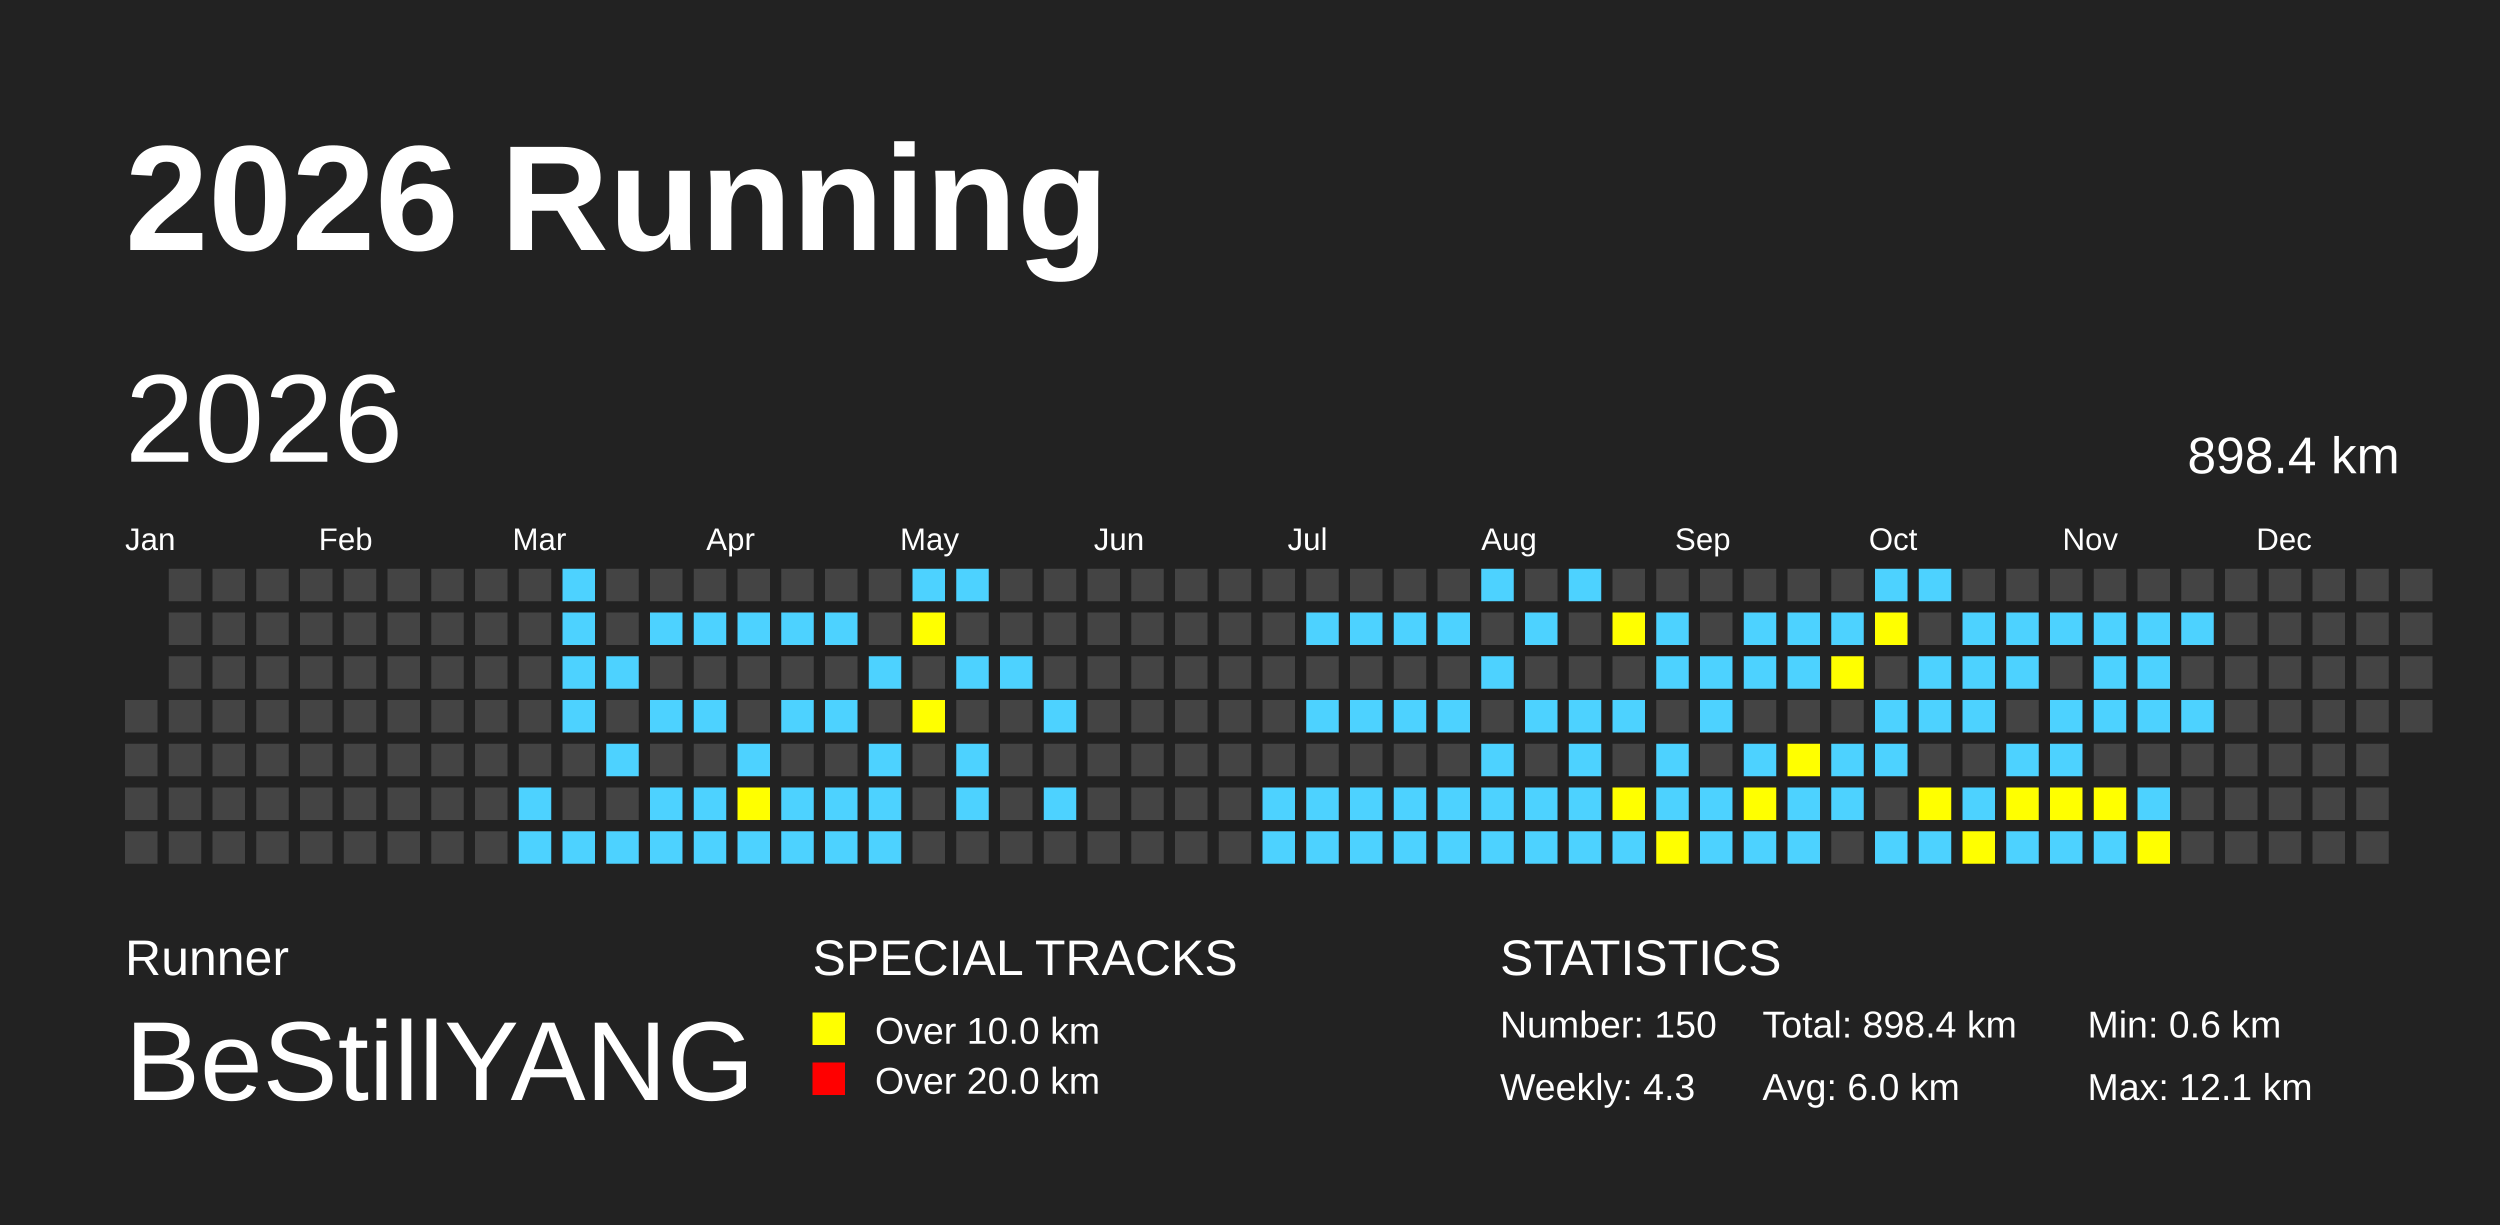
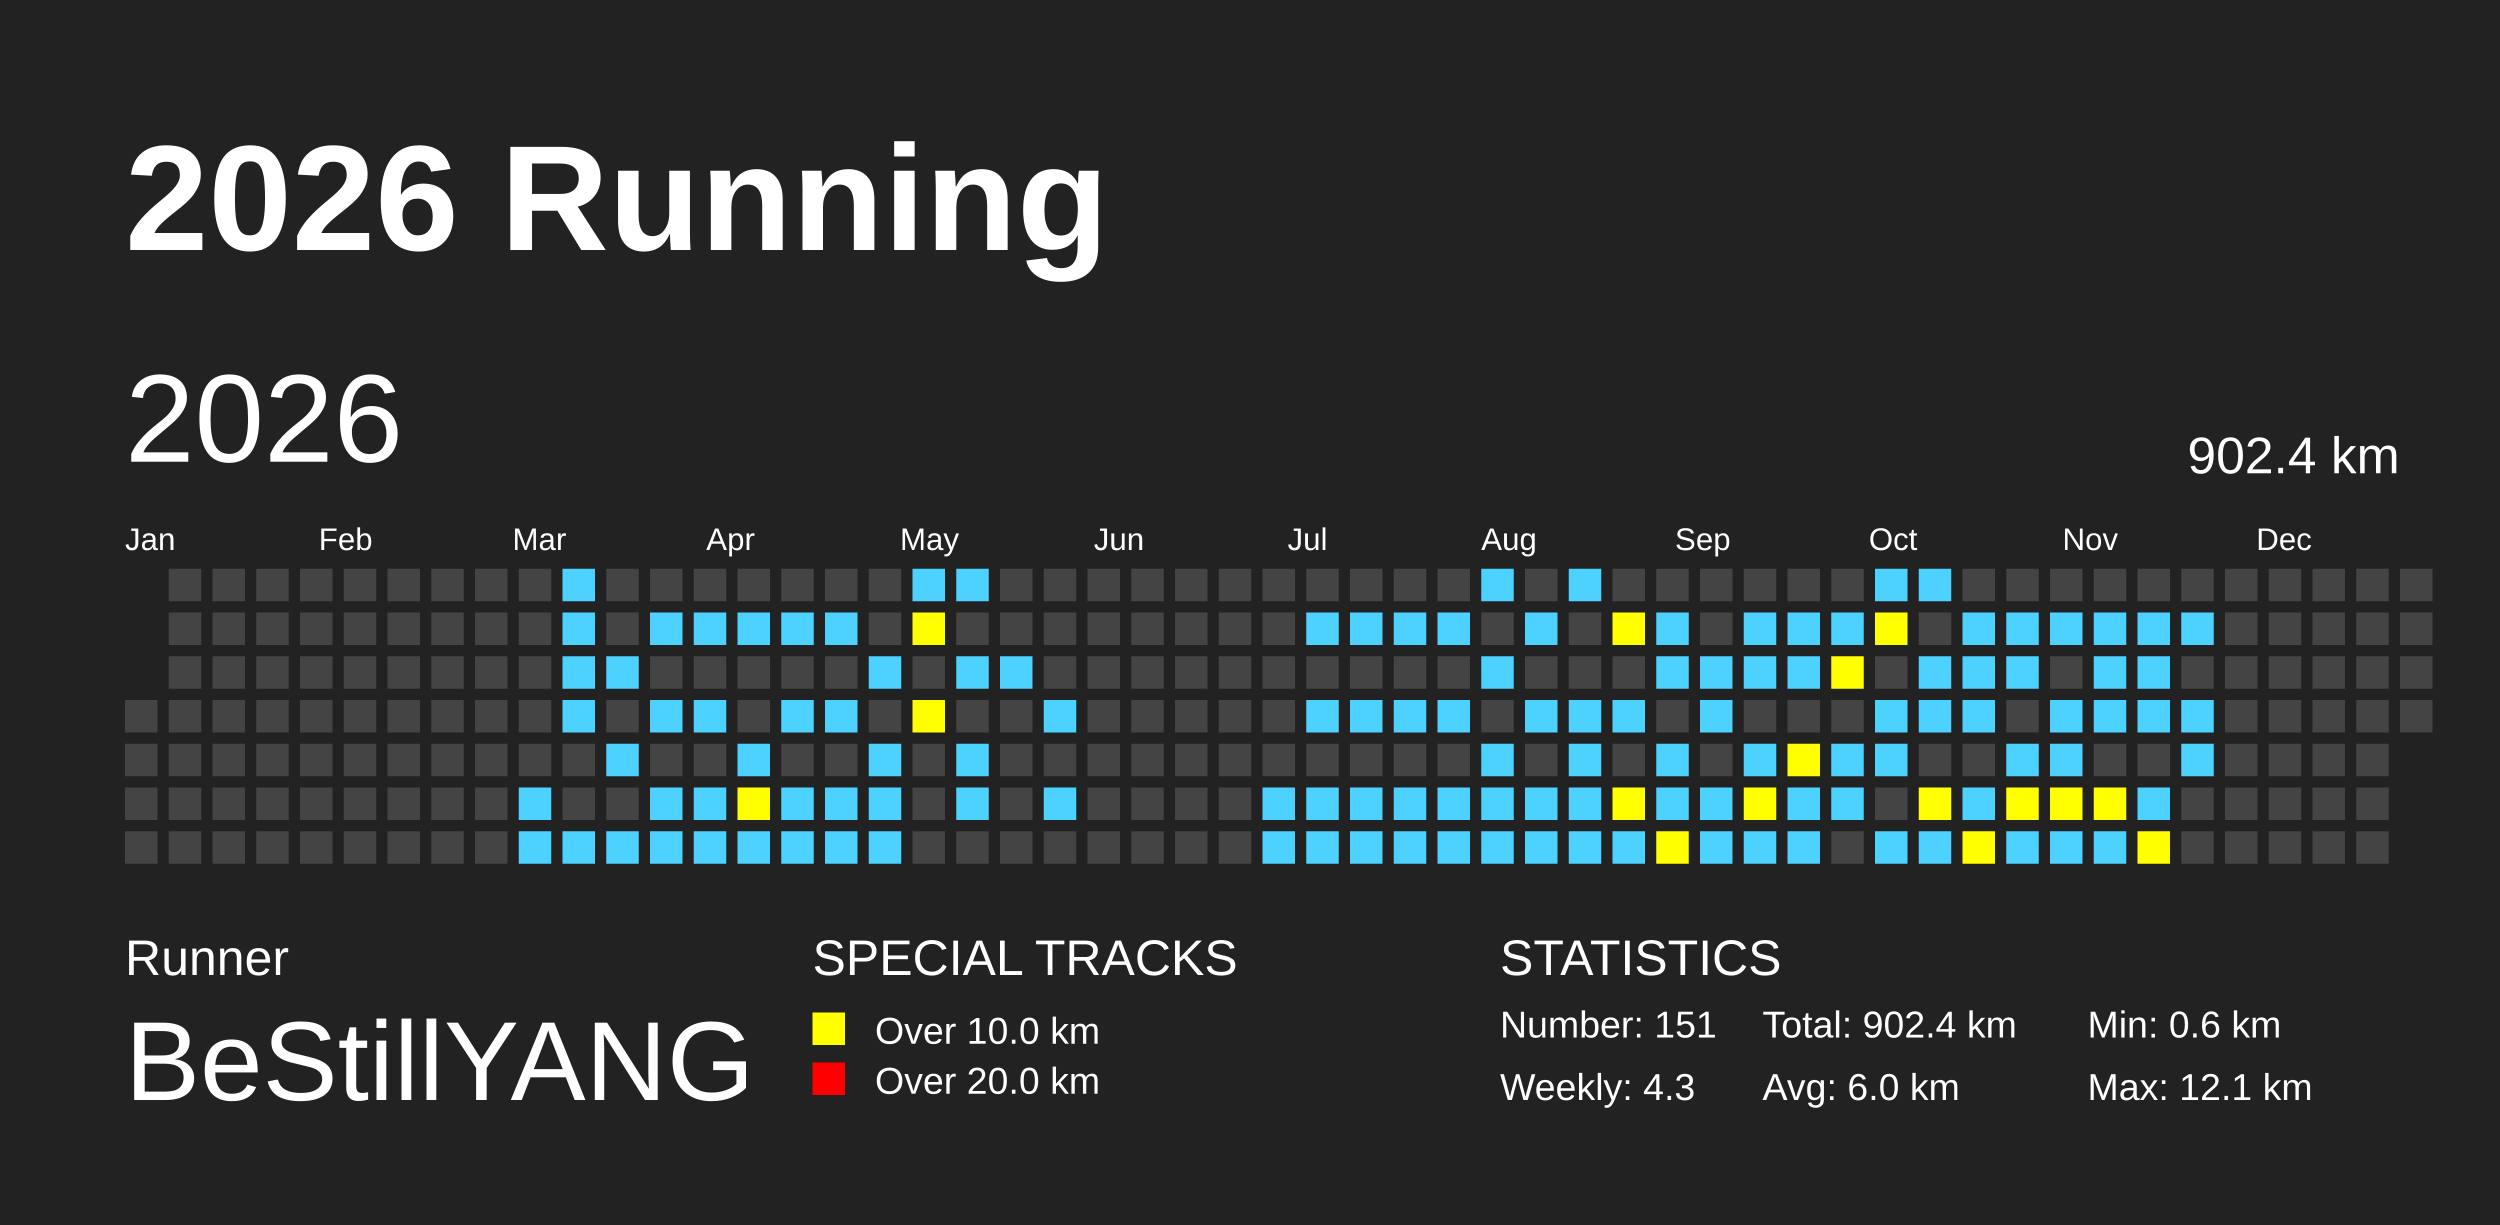
<svg xmlns="http://www.w3.org/2000/svg" baseProfile="full" height="98mm" version="1.1" viewBox="0,0,200,98" width="200mm">
  <defs>
    <pattern height="2" id="indoor-stripe" patternUnits="userSpaceOnUse" width="2">
      <line stroke="white" stroke-opacity="0.45" stroke-width="0.5" x1="0" x2="2" y1="2" y2="0" />
    </pattern>
  </defs>
  <rect fill="#222222" height="98" width="200" x="0" y="0" />
  <text fill="#FFFFFF" style="font-size:12px; font-family:Arial; font-weight:bold;" x="10" y="20">2026 Running</text>
  <text fill="#FFFFFF" style="font-size:4px; font-family:Arial" x="10" y="78">Runner</text>
  <text fill="#FFFFFF" style="font-size:9px; font-family:Arial" x="10" y="88">BeStillYANG</text>
  <text fill="#FFFFFF" style="font-size:4px; font-family:Arial" x="65" y="78">SPECIAL TRACKS</text>
  <rect fill="yellow" height="2.6" width="2.6" x="65" y="81" />
  <text fill="#FFFFFF" style="font-size:3px; font-family:Arial" x="70" y="83.5">Over 10.0 km</text>
  <rect fill="red" height="2.6" width="2.6" x="65" y="85" />
  <text fill="#FFFFFF" style="font-size:3px; font-family:Arial" x="70" y="87.5">Over 20.0 km</text>
  <text fill="#FFFFFF" style="font-size:4px; font-family:Arial" x="120" y="78">STATISTICS</text>
-   <text fill="#FFFFFF" style="font-size:3px; font-family:Arial" x="120" y="83">Number: 150</text>
+   <text fill="#FFFFFF" style="font-size:3px; font-family:Arial" x="120" y="83">Number: 151</text>
  <text fill="#FFFFFF" style="font-size:3px; font-family:Arial" x="120" y="88">Weekly: 4.3</text>
-   <text fill="#FFFFFF" style="font-size:3px; font-family:Arial" x="141" y="83">Total: 898.4 km</text>
+   <text fill="#FFFFFF" style="font-size:3px; font-family:Arial" x="141" y="83">Total: 902.4 km</text>
  <text fill="#FFFFFF" style="font-size:3px; font-family:Arial" x="141" y="88">Avg: 6.0 km</text>
  <text fill="#FFFFFF" style="font-size:3px; font-family:Arial" x="167" y="83">Min: 0.6 km</text>
  <text fill="#FFFFFF" style="font-size:3px; font-family:Arial" x="167" y="88">Max: 12.1 km</text>
  <text dominant-baseline="hanging" fill="#FFFFFF" style="font-size:10.0px; font-family:Arial;" x="10" y="30">2026</text>
-   <text dominant-baseline="hanging" fill="#FFFFFF" style="font-size:4.125px; font-family:Arial;" x="175" y="35">898.4 km</text>
+   <text dominant-baseline="hanging" fill="#FFFFFF" style="font-size:4.125px; font-family:Arial;" x="175" y="35">902.4 km</text>
  <text fill="#FFFFFF" style="font-size:2.5px; font-family:Arial" x="10.0" y="44">Jan</text>
  <text fill="#FFFFFF" style="font-size:2.5px; font-family:Arial" x="25.5" y="44">Feb</text>
  <text fill="#FFFFFF" style="font-size:2.5px; font-family:Arial" x="41.0" y="44">Mar</text>
  <text fill="#FFFFFF" style="font-size:2.5px; font-family:Arial" x="56.5" y="44">Apr</text>
  <text fill="#FFFFFF" style="font-size:2.5px; font-family:Arial" x="72.0" y="44">May</text>
  <text fill="#FFFFFF" style="font-size:2.5px; font-family:Arial" x="87.5" y="44">Jun</text>
  <text fill="#FFFFFF" style="font-size:2.5px; font-family:Arial" x="103.0" y="44">Jul</text>
  <text fill="#FFFFFF" style="font-size:2.5px; font-family:Arial" x="118.5" y="44">Aug</text>
  <text fill="#FFFFFF" style="font-size:2.5px; font-family:Arial" x="134.0" y="44">Sep</text>
  <text fill="#FFFFFF" style="font-size:2.5px; font-family:Arial" x="149.5" y="44">Oct</text>
  <text fill="#FFFFFF" style="font-size:2.5px; font-family:Arial" x="165.0" y="44">Nov</text>
  <text fill="#FFFFFF" style="font-size:2.5px; font-family:Arial" x="180.5" y="44">Dec</text>
  <rect fill="#444444" height="2.6" width="2.6" x="10.0" y="56.0" />
  <rect fill="#444444" height="2.6" width="2.6" x="10.0" y="59.5" />
  <rect fill="#444444" height="2.6" width="2.6" x="10.0" y="63.0" />
  <rect fill="#444444" height="2.6" width="2.6" x="10.0" y="66.5" />
  <rect fill="#444444" height="2.6" width="2.6" x="13.5" y="45.5" />
  <rect fill="#444444" height="2.6" width="2.6" x="13.5" y="49.0" />
  <rect fill="#444444" height="2.6" width="2.6" x="13.5" y="52.5" />
  <rect fill="#444444" height="2.6" width="2.6" x="13.5" y="56.0" />
  <rect fill="#444444" height="2.6" width="2.6" x="13.5" y="59.5" />
  <rect fill="#444444" height="2.6" width="2.6" x="13.5" y="63.0" />
  <rect fill="#444444" height="2.6" width="2.6" x="13.5" y="66.5" />
  <rect fill="#444444" height="2.6" width="2.6" x="17.0" y="45.5" />
  <rect fill="#444444" height="2.6" width="2.6" x="17.0" y="49.0" />
  <rect fill="#444444" height="2.6" width="2.6" x="17.0" y="52.5" />
  <rect fill="#444444" height="2.6" width="2.6" x="17.0" y="56.0" />
  <rect fill="#444444" height="2.6" width="2.6" x="17.0" y="59.5" />
  <rect fill="#444444" height="2.6" width="2.6" x="17.0" y="63.0" />
  <rect fill="#444444" height="2.6" width="2.6" x="17.0" y="66.5" />
  <rect fill="#444444" height="2.6" width="2.6" x="20.5" y="45.5" />
  <rect fill="#444444" height="2.6" width="2.6" x="20.5" y="49.0" />
  <rect fill="#444444" height="2.6" width="2.6" x="20.5" y="52.5" />
  <rect fill="#444444" height="2.6" width="2.6" x="20.5" y="56.0" />
  <rect fill="#444444" height="2.6" width="2.6" x="20.5" y="59.5" />
  <rect fill="#444444" height="2.6" width="2.6" x="20.5" y="63.0" />
  <rect fill="#444444" height="2.6" width="2.6" x="20.5" y="66.5" />
  <rect fill="#444444" height="2.6" width="2.6" x="24.0" y="45.5" />
  <rect fill="#444444" height="2.6" width="2.6" x="24.0" y="49.0" />
  <rect fill="#444444" height="2.6" width="2.6" x="24.0" y="52.5" />
  <rect fill="#444444" height="2.6" width="2.6" x="24.0" y="56.0" />
  <rect fill="#444444" height="2.6" width="2.6" x="24.0" y="59.5" />
  <rect fill="#444444" height="2.6" width="2.6" x="24.0" y="63.0" />
  <rect fill="#444444" height="2.6" width="2.6" x="24.0" y="66.5" />
  <rect fill="#444444" height="2.6" width="2.6" x="27.5" y="45.5" />
  <rect fill="#444444" height="2.6" width="2.6" x="27.5" y="49.0" />
  <rect fill="#444444" height="2.6" width="2.6" x="27.5" y="52.5" />
  <rect fill="#444444" height="2.6" width="2.6" x="27.5" y="56.0" />
  <rect fill="#444444" height="2.6" width="2.6" x="27.5" y="59.5" />
  <rect fill="#444444" height="2.6" width="2.6" x="27.5" y="63.0" />
  <rect fill="#444444" height="2.6" width="2.6" x="27.5" y="66.5" />
  <rect fill="#444444" height="2.6" width="2.6" x="31.0" y="45.5" />
  <rect fill="#444444" height="2.6" width="2.6" x="31.0" y="49.0" />
  <rect fill="#444444" height="2.6" width="2.6" x="31.0" y="52.5" />
  <rect fill="#444444" height="2.6" width="2.6" x="31.0" y="56.0" />
  <rect fill="#444444" height="2.6" width="2.6" x="31.0" y="59.5" />
  <rect fill="#444444" height="2.6" width="2.6" x="31.0" y="63.0" />
  <rect fill="#444444" height="2.6" width="2.6" x="31.0" y="66.5" />
  <rect fill="#444444" height="2.6" width="2.6" x="34.5" y="45.5" />
  <rect fill="#444444" height="2.6" width="2.6" x="34.5" y="49.0" />
  <rect fill="#444444" height="2.6" width="2.6" x="34.5" y="52.5" />
  <rect fill="#444444" height="2.6" width="2.6" x="34.5" y="56.0" />
  <rect fill="#444444" height="2.6" width="2.6" x="34.5" y="59.5" />
  <rect fill="#444444" height="2.6" width="2.6" x="34.5" y="63.0" />
  <rect fill="#444444" height="2.6" width="2.6" x="34.5" y="66.5" />
  <rect fill="#444444" height="2.6" width="2.6" x="38.0" y="45.5" />
  <rect fill="#444444" height="2.6" width="2.6" x="38.0" y="49.0" />
  <rect fill="#444444" height="2.6" width="2.6" x="38.0" y="52.5" />
  <rect fill="#444444" height="2.6" width="2.6" x="38.0" y="56.0" />
  <rect fill="#444444" height="2.6" width="2.6" x="38.0" y="59.5" />
  <rect fill="#444444" height="2.6" width="2.6" x="38.0" y="63.0" />
  <rect fill="#444444" height="2.6" width="2.6" x="38.0" y="66.5" />
  <rect fill="#444444" height="2.6" width="2.6" x="41.5" y="45.5" />
  <rect fill="#444444" height="2.6" width="2.6" x="41.5" y="49.0" />
  <rect fill="#444444" height="2.6" width="2.6" x="41.5" y="52.5" />
  <rect fill="#444444" height="2.6" width="2.6" x="41.5" y="56.0" />
  <rect fill="#444444" height="2.6" width="2.6" x="41.5" y="59.5" />
  <rect fill="#4DD2FF" height="2.6" width="2.6" x="41.5" y="63.0" />
  <rect fill="#4DD2FF" height="2.6" width="2.6" x="41.5" y="66.5" />
  <rect fill="#4DD2FF" height="2.6" width="2.6" x="45.0" y="45.5" />
  <rect fill="#4DD2FF" height="2.6" width="2.6" x="45.0" y="49.0" />
  <rect fill="#4DD2FF" height="2.6" width="2.6" x="45.0" y="52.5" />
  <rect fill="#4DD2FF" height="2.6" width="2.6" x="45.0" y="56.0" />
  <rect fill="#444444" height="2.6" width="2.6" x="45.0" y="59.5" />
  <rect fill="#444444" height="2.6" width="2.6" x="45.0" y="63.0" />
  <rect fill="#4DD2FF" height="2.6" width="2.6" x="45.0" y="66.5" />
  <rect fill="#444444" height="2.6" width="2.6" x="48.5" y="45.5" />
  <rect fill="#444444" height="2.6" width="2.6" x="48.5" y="49.0" />
  <rect fill="#4DD2FF" height="2.6" width="2.6" x="48.5" y="52.5" />
  <rect fill="#444444" height="2.6" width="2.6" x="48.5" y="56.0" />
  <rect fill="#4DD2FF" height="2.6" width="2.6" x="48.5" y="59.5" />
  <rect fill="#444444" height="2.6" width="2.6" x="48.5" y="63.0" />
  <rect fill="#4DD2FF" height="2.6" width="2.6" x="48.5" y="66.5" />
  <rect fill="#444444" height="2.6" width="2.6" x="52.0" y="45.5" />
  <rect fill="#4DD2FF" height="2.6" width="2.6" x="52.0" y="49.0" />
  <rect fill="#444444" height="2.6" width="2.6" x="52.0" y="52.5" />
  <rect fill="#4DD2FF" height="2.6" width="2.6" x="52.0" y="56.0" />
  <rect fill="#444444" height="2.6" width="2.6" x="52.0" y="59.5" />
  <rect fill="#4DD2FF" height="2.6" width="2.6" x="52.0" y="63.0" />
  <rect fill="#4DD2FF" height="2.6" width="2.6" x="52.0" y="66.5" />
  <rect fill="#444444" height="2.6" width="2.6" x="55.5" y="45.5" />
  <rect fill="#4DD2FF" height="2.6" width="2.6" x="55.5" y="49.0" />
  <rect fill="#444444" height="2.6" width="2.6" x="55.5" y="52.5" />
  <rect fill="#4DD2FF" height="2.6" width="2.6" x="55.5" y="56.0" />
  <rect fill="#444444" height="2.6" width="2.6" x="55.5" y="59.5" />
  <rect fill="#4DD2FF" height="2.6" width="2.6" x="55.5" y="63.0" />
  <rect fill="#4DD2FF" height="2.6" width="2.6" x="55.5" y="66.5" />
  <rect fill="#444444" height="2.6" width="2.6" x="59.0" y="45.5" />
  <rect fill="#4DD2FF" height="2.6" width="2.6" x="59.0" y="49.0" />
  <rect fill="#444444" height="2.6" width="2.6" x="59.0" y="52.5" />
  <rect fill="#444444" height="2.6" width="2.6" x="59.0" y="56.0" />
  <rect fill="#4DD2FF" height="2.6" width="2.6" x="59.0" y="59.5" />
  <rect fill="yellow" height="2.6" width="2.6" x="59.0" y="63.0" />
  <rect fill="#4DD2FF" height="2.6" width="2.6" x="59.0" y="66.5" />
  <rect fill="#444444" height="2.6" width="2.6" x="62.5" y="45.5" />
  <rect fill="#4DD2FF" height="2.6" width="2.6" x="62.5" y="49.0" />
  <rect fill="#444444" height="2.6" width="2.6" x="62.5" y="52.5" />
  <rect fill="#4DD2FF" height="2.6" width="2.6" x="62.5" y="56.0" />
  <rect fill="#444444" height="2.6" width="2.6" x="62.5" y="59.5" />
  <rect fill="#4DD2FF" height="2.6" width="2.6" x="62.5" y="63.0" />
  <rect fill="#4DD2FF" height="2.6" width="2.6" x="62.5" y="66.5" />
  <rect fill="#444444" height="2.6" width="2.6" x="66.0" y="45.5" />
  <rect fill="#4DD2FF" height="2.6" width="2.6" x="66.0" y="49.0" />
  <rect fill="#444444" height="2.6" width="2.6" x="66.0" y="52.5" />
  <rect fill="#4DD2FF" height="2.6" width="2.6" x="66.0" y="56.0" />
  <rect fill="#444444" height="2.6" width="2.6" x="66.0" y="59.5" />
  <rect fill="#4DD2FF" height="2.6" width="2.6" x="66.0" y="63.0" />
  <rect fill="#4DD2FF" height="2.6" width="2.6" x="66.0" y="66.5" />
  <rect fill="#444444" height="2.6" width="2.6" x="69.5" y="45.5" />
  <rect fill="#444444" height="2.6" width="2.6" x="69.5" y="49.0" />
  <rect fill="#4DD2FF" height="2.6" width="2.6" x="69.5" y="52.5" />
  <rect fill="#444444" height="2.6" width="2.6" x="69.5" y="56.0" />
  <rect fill="#4DD2FF" height="2.6" width="2.6" x="69.5" y="59.5" />
  <rect fill="#4DD2FF" height="2.6" width="2.6" x="69.5" y="63.0" />
  <rect fill="#4DD2FF" height="2.6" width="2.6" x="69.5" y="66.5" />
  <rect fill="#4DD2FF" height="2.6" width="2.6" x="73.0" y="45.5" />
  <rect fill="yellow" height="2.6" width="2.6" x="73.0" y="49.0" />
  <rect fill="#444444" height="2.6" width="2.6" x="73.0" y="52.5" />
  <rect fill="yellow" height="2.6" width="2.6" x="73.0" y="56.0" />
  <rect fill="#444444" height="2.6" width="2.6" x="73.0" y="59.5" />
  <rect fill="#444444" height="2.6" width="2.6" x="73.0" y="63.0" />
  <rect fill="#444444" height="2.6" width="2.6" x="73.0" y="66.5" />
  <rect fill="#4DD2FF" height="2.6" width="2.6" x="76.5" y="45.5" />
  <rect fill="#444444" height="2.6" width="2.6" x="76.5" y="49.0" />
  <rect fill="#4DD2FF" height="2.6" width="2.6" x="76.5" y="52.5" />
  <rect fill="#444444" height="2.6" width="2.6" x="76.5" y="56.0" />
  <rect fill="#4DD2FF" height="2.6" width="2.6" x="76.5" y="59.5" />
  <rect fill="#4DD2FF" height="2.6" width="2.6" x="76.5" y="63.0" />
  <rect fill="#444444" height="2.6" width="2.6" x="76.5" y="66.5" />
  <rect fill="#444444" height="2.6" width="2.6" x="80.0" y="45.5" />
  <rect fill="#444444" height="2.6" width="2.6" x="80.0" y="49.0" />
  <rect fill="#4DD2FF" height="2.6" width="2.6" x="80.0" y="52.5" />
  <rect fill="#444444" height="2.6" width="2.6" x="80.0" y="56.0" />
  <rect fill="#444444" height="2.6" width="2.6" x="80.0" y="59.5" />
  <rect fill="#444444" height="2.6" width="2.6" x="80.0" y="63.0" />
  <rect fill="#444444" height="2.6" width="2.6" x="80.0" y="66.5" />
  <rect fill="#444444" height="2.6" width="2.6" x="83.5" y="45.5" />
  <rect fill="#444444" height="2.6" width="2.6" x="83.5" y="49.0" />
  <rect fill="#444444" height="2.6" width="2.6" x="83.5" y="52.5" />
  <rect fill="#4DD2FF" height="2.6" width="2.6" x="83.5" y="56.0" />
  <rect fill="#444444" height="2.6" width="2.6" x="83.5" y="59.5" />
  <rect fill="#4DD2FF" height="2.6" width="2.6" x="83.5" y="63.0" />
  <rect fill="#444444" height="2.6" width="2.6" x="83.5" y="66.5" />
  <rect fill="#444444" height="2.6" width="2.6" x="87.0" y="45.5" />
  <rect fill="#444444" height="2.6" width="2.6" x="87.0" y="49.0" />
  <rect fill="#444444" height="2.6" width="2.6" x="87.0" y="52.5" />
  <rect fill="#444444" height="2.6" width="2.6" x="87.0" y="56.0" />
  <rect fill="#444444" height="2.6" width="2.6" x="87.0" y="59.5" />
  <rect fill="#444444" height="2.6" width="2.6" x="87.0" y="63.0" />
  <rect fill="#444444" height="2.6" width="2.6" x="87.0" y="66.5" />
  <rect fill="#444444" height="2.6" width="2.6" x="90.5" y="45.5" />
  <rect fill="#444444" height="2.6" width="2.6" x="90.5" y="49.0" />
  <rect fill="#444444" height="2.6" width="2.6" x="90.5" y="52.5" />
  <rect fill="#444444" height="2.6" width="2.6" x="90.5" y="56.0" />
  <rect fill="#444444" height="2.6" width="2.6" x="90.5" y="59.5" />
  <rect fill="#444444" height="2.6" width="2.6" x="90.5" y="63.0" />
  <rect fill="#444444" height="2.6" width="2.6" x="90.5" y="66.5" />
  <rect fill="#444444" height="2.6" width="2.6" x="94.0" y="45.5" />
  <rect fill="#444444" height="2.6" width="2.6" x="94.0" y="49.0" />
  <rect fill="#444444" height="2.6" width="2.6" x="94.0" y="52.5" />
  <rect fill="#444444" height="2.6" width="2.6" x="94.0" y="56.0" />
  <rect fill="#444444" height="2.6" width="2.6" x="94.0" y="59.5" />
  <rect fill="#444444" height="2.6" width="2.6" x="94.0" y="63.0" />
  <rect fill="#444444" height="2.6" width="2.6" x="94.0" y="66.5" />
  <rect fill="#444444" height="2.6" width="2.6" x="97.5" y="45.5" />
  <rect fill="#444444" height="2.6" width="2.6" x="97.5" y="49.0" />
  <rect fill="#444444" height="2.6" width="2.6" x="97.5" y="52.5" />
  <rect fill="#444444" height="2.6" width="2.6" x="97.5" y="56.0" />
  <rect fill="#444444" height="2.6" width="2.6" x="97.5" y="59.5" />
  <rect fill="#444444" height="2.6" width="2.6" x="97.5" y="63.0" />
  <rect fill="#444444" height="2.6" width="2.6" x="97.5" y="66.5" />
  <rect fill="#444444" height="2.6" width="2.6" x="101.0" y="45.5" />
  <rect fill="#444444" height="2.6" width="2.6" x="101.0" y="49.0" />
  <rect fill="#444444" height="2.6" width="2.6" x="101.0" y="52.5" />
  <rect fill="#444444" height="2.6" width="2.6" x="101.0" y="56.0" />
  <rect fill="#444444" height="2.6" width="2.6" x="101.0" y="59.5" />
  <rect fill="#4DD2FF" height="2.6" width="2.6" x="101.0" y="63.0" />
  <rect fill="#4DD2FF" height="2.6" width="2.6" x="101.0" y="66.5" />
  <rect fill="#444444" height="2.6" width="2.6" x="104.5" y="45.5" />
  <rect fill="#4DD2FF" height="2.6" width="2.6" x="104.5" y="49.0" />
  <rect fill="#444444" height="2.6" width="2.6" x="104.5" y="52.5" />
  <rect fill="#4DD2FF" height="2.6" width="2.6" x="104.5" y="56.0" />
  <rect fill="#444444" height="2.6" width="2.6" x="104.5" y="59.5" />
  <rect fill="#4DD2FF" height="2.6" width="2.6" x="104.5" y="63.0" />
  <rect fill="#4DD2FF" height="2.6" width="2.6" x="104.5" y="66.5" />
  <rect fill="#444444" height="2.6" width="2.6" x="108.0" y="45.5" />
  <rect fill="#4DD2FF" height="2.6" width="2.6" x="108.0" y="49.0" />
  <rect fill="#444444" height="2.6" width="2.6" x="108.0" y="52.5" />
  <rect fill="#4DD2FF" height="2.6" width="2.6" x="108.0" y="56.0" />
  <rect fill="#444444" height="2.6" width="2.6" x="108.0" y="59.5" />
  <rect fill="#4DD2FF" height="2.6" width="2.6" x="108.0" y="63.0" />
  <rect fill="#4DD2FF" height="2.6" width="2.6" x="108.0" y="66.5" />
  <rect fill="#444444" height="2.6" width="2.6" x="111.5" y="45.5" />
  <rect fill="#4DD2FF" height="2.6" width="2.6" x="111.5" y="49.0" />
  <rect fill="#444444" height="2.6" width="2.6" x="111.5" y="52.5" />
  <rect fill="#4DD2FF" height="2.6" width="2.6" x="111.5" y="56.0" />
  <rect fill="#444444" height="2.6" width="2.6" x="111.5" y="59.5" />
  <rect fill="#4DD2FF" height="2.6" width="2.6" x="111.5" y="63.0" />
  <rect fill="#4DD2FF" height="2.6" width="2.6" x="111.5" y="66.5" />
  <rect fill="#444444" height="2.6" width="2.6" x="115.0" y="45.5" />
  <rect fill="#4DD2FF" height="2.6" width="2.6" x="115.0" y="49.0" />
  <rect fill="#444444" height="2.6" width="2.6" x="115.0" y="52.5" />
  <rect fill="#4DD2FF" height="2.6" width="2.6" x="115.0" y="56.0" />
  <rect fill="#444444" height="2.6" width="2.6" x="115.0" y="59.5" />
  <rect fill="#4DD2FF" height="2.6" width="2.6" x="115.0" y="63.0" />
  <rect fill="#4DD2FF" height="2.6" width="2.6" x="115.0" y="66.5" />
  <rect fill="#4DD2FF" height="2.6" width="2.6" x="118.5" y="45.5" />
  <rect fill="#444444" height="2.6" width="2.6" x="118.5" y="49.0" />
  <rect fill="#4DD2FF" height="2.6" width="2.6" x="118.5" y="52.5" />
  <rect fill="#444444" height="2.6" width="2.6" x="118.5" y="56.0" />
  <rect fill="#4DD2FF" height="2.6" width="2.6" x="118.5" y="59.5" />
  <rect fill="#4DD2FF" height="2.6" width="2.6" x="118.5" y="63.0" />
  <rect fill="#4DD2FF" height="2.6" width="2.6" x="118.5" y="66.5" />
  <rect fill="#444444" height="2.6" width="2.6" x="122.0" y="45.5" />
  <rect fill="#4DD2FF" height="2.6" width="2.6" x="122.0" y="49.0" />
  <rect fill="#444444" height="2.6" width="2.6" x="122.0" y="52.5" />
  <rect fill="#4DD2FF" height="2.6" width="2.6" x="122.0" y="56.0" />
  <rect fill="#444444" height="2.6" width="2.6" x="122.0" y="59.5" />
  <rect fill="#4DD2FF" height="2.6" width="2.6" x="122.0" y="63.0" />
  <rect fill="#4DD2FF" height="2.6" width="2.6" x="122.0" y="66.5" />
  <rect fill="#4DD2FF" height="2.6" width="2.6" x="125.5" y="45.5" />
  <rect fill="#444444" height="2.6" width="2.6" x="125.5" y="49.0" />
  <rect fill="#444444" height="2.6" width="2.6" x="125.5" y="52.5" />
  <rect fill="#4DD2FF" height="2.6" width="2.6" x="125.5" y="56.0" />
  <rect fill="#4DD2FF" height="2.6" width="2.6" x="125.5" y="59.5" />
  <rect fill="#4DD2FF" height="2.6" width="2.6" x="125.5" y="63.0" />
  <rect fill="#4DD2FF" height="2.6" width="2.6" x="125.5" y="66.5" />
  <rect fill="#444444" height="2.6" width="2.6" x="129.0" y="45.5" />
  <rect fill="yellow" height="2.6" width="2.6" x="129.0" y="49.0" />
  <rect fill="#444444" height="2.6" width="2.6" x="129.0" y="52.5" />
  <rect fill="#4DD2FF" height="2.6" width="2.6" x="129.0" y="56.0" />
  <rect fill="#444444" height="2.6" width="2.6" x="129.0" y="59.5" />
  <rect fill="yellow" height="2.6" width="2.6" x="129.0" y="63.0" />
  <rect fill="#4DD2FF" height="2.6" width="2.6" x="129.0" y="66.5" />
  <rect fill="#444444" height="2.6" width="2.6" x="132.5" y="45.5" />
  <rect fill="#4DD2FF" height="2.6" width="2.6" x="132.5" y="49.0" />
  <rect fill="#4DD2FF" height="2.6" width="2.6" x="132.5" y="52.5" />
  <rect fill="#444444" height="2.6" width="2.6" x="132.5" y="56.0" />
  <rect fill="#4DD2FF" height="2.6" width="2.6" x="132.5" y="59.5" />
  <rect fill="#4DD2FF" height="2.6" width="2.6" x="132.5" y="63.0" />
  <rect fill="yellow" height="2.6" width="2.6" x="132.5" y="66.5" />
  <rect fill="#444444" height="2.6" width="2.6" x="136.0" y="45.5" />
  <rect fill="#444444" height="2.6" width="2.6" x="136.0" y="49.0" />
  <rect fill="#4DD2FF" height="2.6" width="2.6" x="136.0" y="52.5" />
  <rect fill="#4DD2FF" height="2.6" width="2.6" x="136.0" y="56.0" />
  <rect fill="#444444" height="2.6" width="2.6" x="136.0" y="59.5" />
  <rect fill="#4DD2FF" height="2.6" width="2.6" x="136.0" y="63.0" />
  <rect fill="#4DD2FF" height="2.6" width="2.6" x="136.0" y="66.5" />
  <rect fill="#444444" height="2.6" width="2.6" x="139.5" y="45.5" />
  <rect fill="#4DD2FF" height="2.6" width="2.6" x="139.5" y="49.0" />
  <rect fill="#4DD2FF" height="2.6" width="2.6" x="139.5" y="52.5" />
  <rect fill="#444444" height="2.6" width="2.6" x="139.5" y="56.0" />
  <rect fill="#4DD2FF" height="2.6" width="2.6" x="139.5" y="59.5" />
  <rect fill="yellow" height="2.6" width="2.6" x="139.5" y="63.0" />
  <rect fill="#4DD2FF" height="2.6" width="2.6" x="139.5" y="66.5" />
  <rect fill="#444444" height="2.6" width="2.6" x="143.0" y="45.5" />
  <rect fill="#4DD2FF" height="2.6" width="2.6" x="143.0" y="49.0" />
  <rect fill="#4DD2FF" height="2.6" width="2.6" x="143.0" y="52.5" />
  <rect fill="#444444" height="2.6" width="2.6" x="143.0" y="56.0" />
  <rect fill="yellow" height="2.6" width="2.6" x="143.0" y="59.5" />
  <rect fill="#4DD2FF" height="2.6" width="2.6" x="143.0" y="63.0" />
  <rect fill="#4DD2FF" height="2.6" width="2.6" x="143.0" y="66.5" />
  <rect fill="#444444" height="2.6" width="2.6" x="146.5" y="45.5" />
  <rect fill="#4DD2FF" height="2.6" width="2.6" x="146.5" y="49.0" />
  <rect fill="yellow" height="2.6" width="2.6" x="146.5" y="52.5" />
  <rect fill="#444444" height="2.6" width="2.6" x="146.5" y="56.0" />
  <rect fill="#4DD2FF" height="2.6" width="2.6" x="146.5" y="59.5" />
  <rect fill="#4DD2FF" height="2.6" width="2.6" x="146.5" y="63.0" />
  <rect fill="#444444" height="2.6" width="2.6" x="146.5" y="66.5" />
  <rect fill="#4DD2FF" height="2.6" width="2.6" x="150.0" y="45.5" />
  <rect fill="yellow" height="2.6" width="2.6" x="150.0" y="49.0" />
  <rect fill="#444444" height="2.6" width="2.6" x="150.0" y="52.5" />
  <rect fill="#4DD2FF" height="2.6" width="2.6" x="150.0" y="56.0" />
  <rect fill="#4DD2FF" height="2.6" width="2.6" x="150.0" y="59.5" />
  <rect fill="#444444" height="2.6" width="2.6" x="150.0" y="63.0" />
  <rect fill="#4DD2FF" height="2.6" width="2.6" x="150.0" y="66.5" />
  <rect fill="#4DD2FF" height="2.6" width="2.6" x="153.5" y="45.5" />
  <rect fill="#444444" height="2.6" width="2.6" x="153.5" y="49.0" />
  <rect fill="#4DD2FF" height="2.6" width="2.6" x="153.5" y="52.5" />
  <rect fill="#4DD2FF" height="2.6" width="2.6" x="153.5" y="56.0" />
  <rect fill="#444444" height="2.6" width="2.6" x="153.5" y="59.5" />
  <rect fill="yellow" height="2.6" width="2.6" x="153.5" y="63.0" />
  <rect fill="#4DD2FF" height="2.6" width="2.6" x="153.5" y="66.5" />
  <rect fill="#444444" height="2.6" width="2.6" x="157.0" y="45.5" />
  <rect fill="#4DD2FF" height="2.6" width="2.6" x="157.0" y="49.0" />
  <rect fill="#4DD2FF" height="2.6" width="2.6" x="157.0" y="52.5" />
  <rect fill="#4DD2FF" height="2.6" width="2.6" x="157.0" y="56.0" />
  <rect fill="#444444" height="2.6" width="2.6" x="157.0" y="59.5" />
  <rect fill="#4DD2FF" height="2.6" width="2.6" x="157.0" y="63.0" />
  <rect fill="yellow" height="2.6" width="2.6" x="157.0" y="66.5" />
  <rect fill="#444444" height="2.6" width="2.6" x="160.5" y="45.5" />
  <rect fill="#4DD2FF" height="2.6" width="2.6" x="160.5" y="49.0" />
  <rect fill="#4DD2FF" height="2.6" width="2.6" x="160.5" y="52.5" />
  <rect fill="#444444" height="2.6" width="2.6" x="160.5" y="56.0" />
  <rect fill="#4DD2FF" height="2.6" width="2.6" x="160.5" y="59.5" />
  <rect fill="yellow" height="2.6" width="2.6" x="160.5" y="63.0" />
  <rect fill="#4DD2FF" height="2.6" width="2.6" x="160.5" y="66.5" />
  <rect fill="#444444" height="2.6" width="2.6" x="164.0" y="45.5" />
  <rect fill="#4DD2FF" height="2.6" width="2.6" x="164.0" y="49.0" />
  <rect fill="#444444" height="2.6" width="2.6" x="164.0" y="52.5" />
  <rect fill="#4DD2FF" height="2.6" width="2.6" x="164.0" y="56.0" />
  <rect fill="#4DD2FF" height="2.6" width="2.6" x="164.0" y="59.5" />
  <rect fill="yellow" height="2.6" width="2.6" x="164.0" y="63.0" />
  <rect fill="#4DD2FF" height="2.6" width="2.6" x="164.0" y="66.5" />
  <rect fill="#444444" height="2.6" width="2.6" x="167.5" y="45.5" />
  <rect fill="#4DD2FF" height="2.6" width="2.6" x="167.5" y="49.0" />
  <rect fill="#4DD2FF" height="2.6" width="2.6" x="167.5" y="52.5" />
  <rect fill="#4DD2FF" height="2.6" width="2.6" x="167.5" y="56.0" />
  <rect fill="#444444" height="2.6" width="2.6" x="167.5" y="59.5" />
  <rect fill="yellow" height="2.6" width="2.6" x="167.5" y="63.0" />
  <rect fill="#4DD2FF" height="2.6" width="2.6" x="167.5" y="66.5" />
  <rect fill="#444444" height="2.6" width="2.6" x="171.0" y="45.5" />
  <rect fill="#4DD2FF" height="2.6" width="2.6" x="171.0" y="49.0" />
  <rect fill="#4DD2FF" height="2.6" width="2.6" x="171.0" y="52.5" />
  <rect fill="#4DD2FF" height="2.6" width="2.6" x="171.0" y="56.0" />
  <rect fill="#444444" height="2.6" width="2.6" x="171.0" y="59.5" />
  <rect fill="#4DD2FF" height="2.6" width="2.6" x="171.0" y="63.0" />
  <rect fill="yellow" height="2.6" width="2.6" x="171.0" y="66.5" />
  <rect fill="#444444" height="2.6" width="2.6" x="174.5" y="45.5" />
  <rect fill="#4DD2FF" height="2.6" width="2.6" x="174.5" y="49.0" />
  <rect fill="#444444" height="2.6" width="2.6" x="174.5" y="52.5" />
  <rect fill="#4DD2FF" height="2.6" width="2.6" x="174.5" y="56.0" />
-   <rect fill="#444444" height="2.6" width="2.6" x="174.5" y="59.5" />
+   <rect fill="#4DD2FF" height="2.6" width="2.6" x="174.5" y="59.5" />
  <rect fill="#444444" height="2.6" width="2.6" x="174.5" y="63.0" />
  <rect fill="#444444" height="2.6" width="2.6" x="174.5" y="66.5" />
  <rect fill="#444444" height="2.6" width="2.6" x="178.0" y="45.5" />
  <rect fill="#444444" height="2.6" width="2.6" x="178.0" y="49.0" />
  <rect fill="#444444" height="2.6" width="2.6" x="178.0" y="52.5" />
  <rect fill="#444444" height="2.6" width="2.6" x="178.0" y="56.0" />
  <rect fill="#444444" height="2.6" width="2.6" x="178.0" y="59.5" />
  <rect fill="#444444" height="2.6" width="2.6" x="178.0" y="63.0" />
  <rect fill="#444444" height="2.6" width="2.6" x="178.0" y="66.5" />
  <rect fill="#444444" height="2.6" width="2.6" x="181.5" y="45.5" />
  <rect fill="#444444" height="2.6" width="2.6" x="181.5" y="49.0" />
  <rect fill="#444444" height="2.6" width="2.6" x="181.5" y="52.5" />
  <rect fill="#444444" height="2.6" width="2.6" x="181.5" y="56.0" />
  <rect fill="#444444" height="2.6" width="2.6" x="181.5" y="59.5" />
  <rect fill="#444444" height="2.6" width="2.6" x="181.5" y="63.0" />
  <rect fill="#444444" height="2.6" width="2.6" x="181.5" y="66.5" />
  <rect fill="#444444" height="2.6" width="2.6" x="185.0" y="45.5" />
  <rect fill="#444444" height="2.6" width="2.6" x="185.0" y="49.0" />
  <rect fill="#444444" height="2.6" width="2.6" x="185.0" y="52.5" />
  <rect fill="#444444" height="2.6" width="2.6" x="185.0" y="56.0" />
  <rect fill="#444444" height="2.6" width="2.6" x="185.0" y="59.5" />
  <rect fill="#444444" height="2.6" width="2.6" x="185.0" y="63.0" />
  <rect fill="#444444" height="2.6" width="2.6" x="185.0" y="66.5" />
  <rect fill="#444444" height="2.6" width="2.6" x="188.5" y="45.5" />
  <rect fill="#444444" height="2.6" width="2.6" x="188.5" y="49.0" />
  <rect fill="#444444" height="2.6" width="2.6" x="188.5" y="52.5" />
  <rect fill="#444444" height="2.6" width="2.6" x="188.5" y="56.0" />
  <rect fill="#444444" height="2.6" width="2.6" x="188.5" y="59.5" />
  <rect fill="#444444" height="2.6" width="2.6" x="188.5" y="63.0" />
  <rect fill="#444444" height="2.6" width="2.6" x="188.5" y="66.5" />
  <rect fill="#444444" height="2.6" width="2.6" x="192.0" y="45.5" />
  <rect fill="#444444" height="2.6" width="2.6" x="192.0" y="49.0" />
  <rect fill="#444444" height="2.6" width="2.6" x="192.0" y="52.5" />
  <rect fill="#444444" height="2.6" width="2.6" x="192.0" y="56.0" />
</svg>
